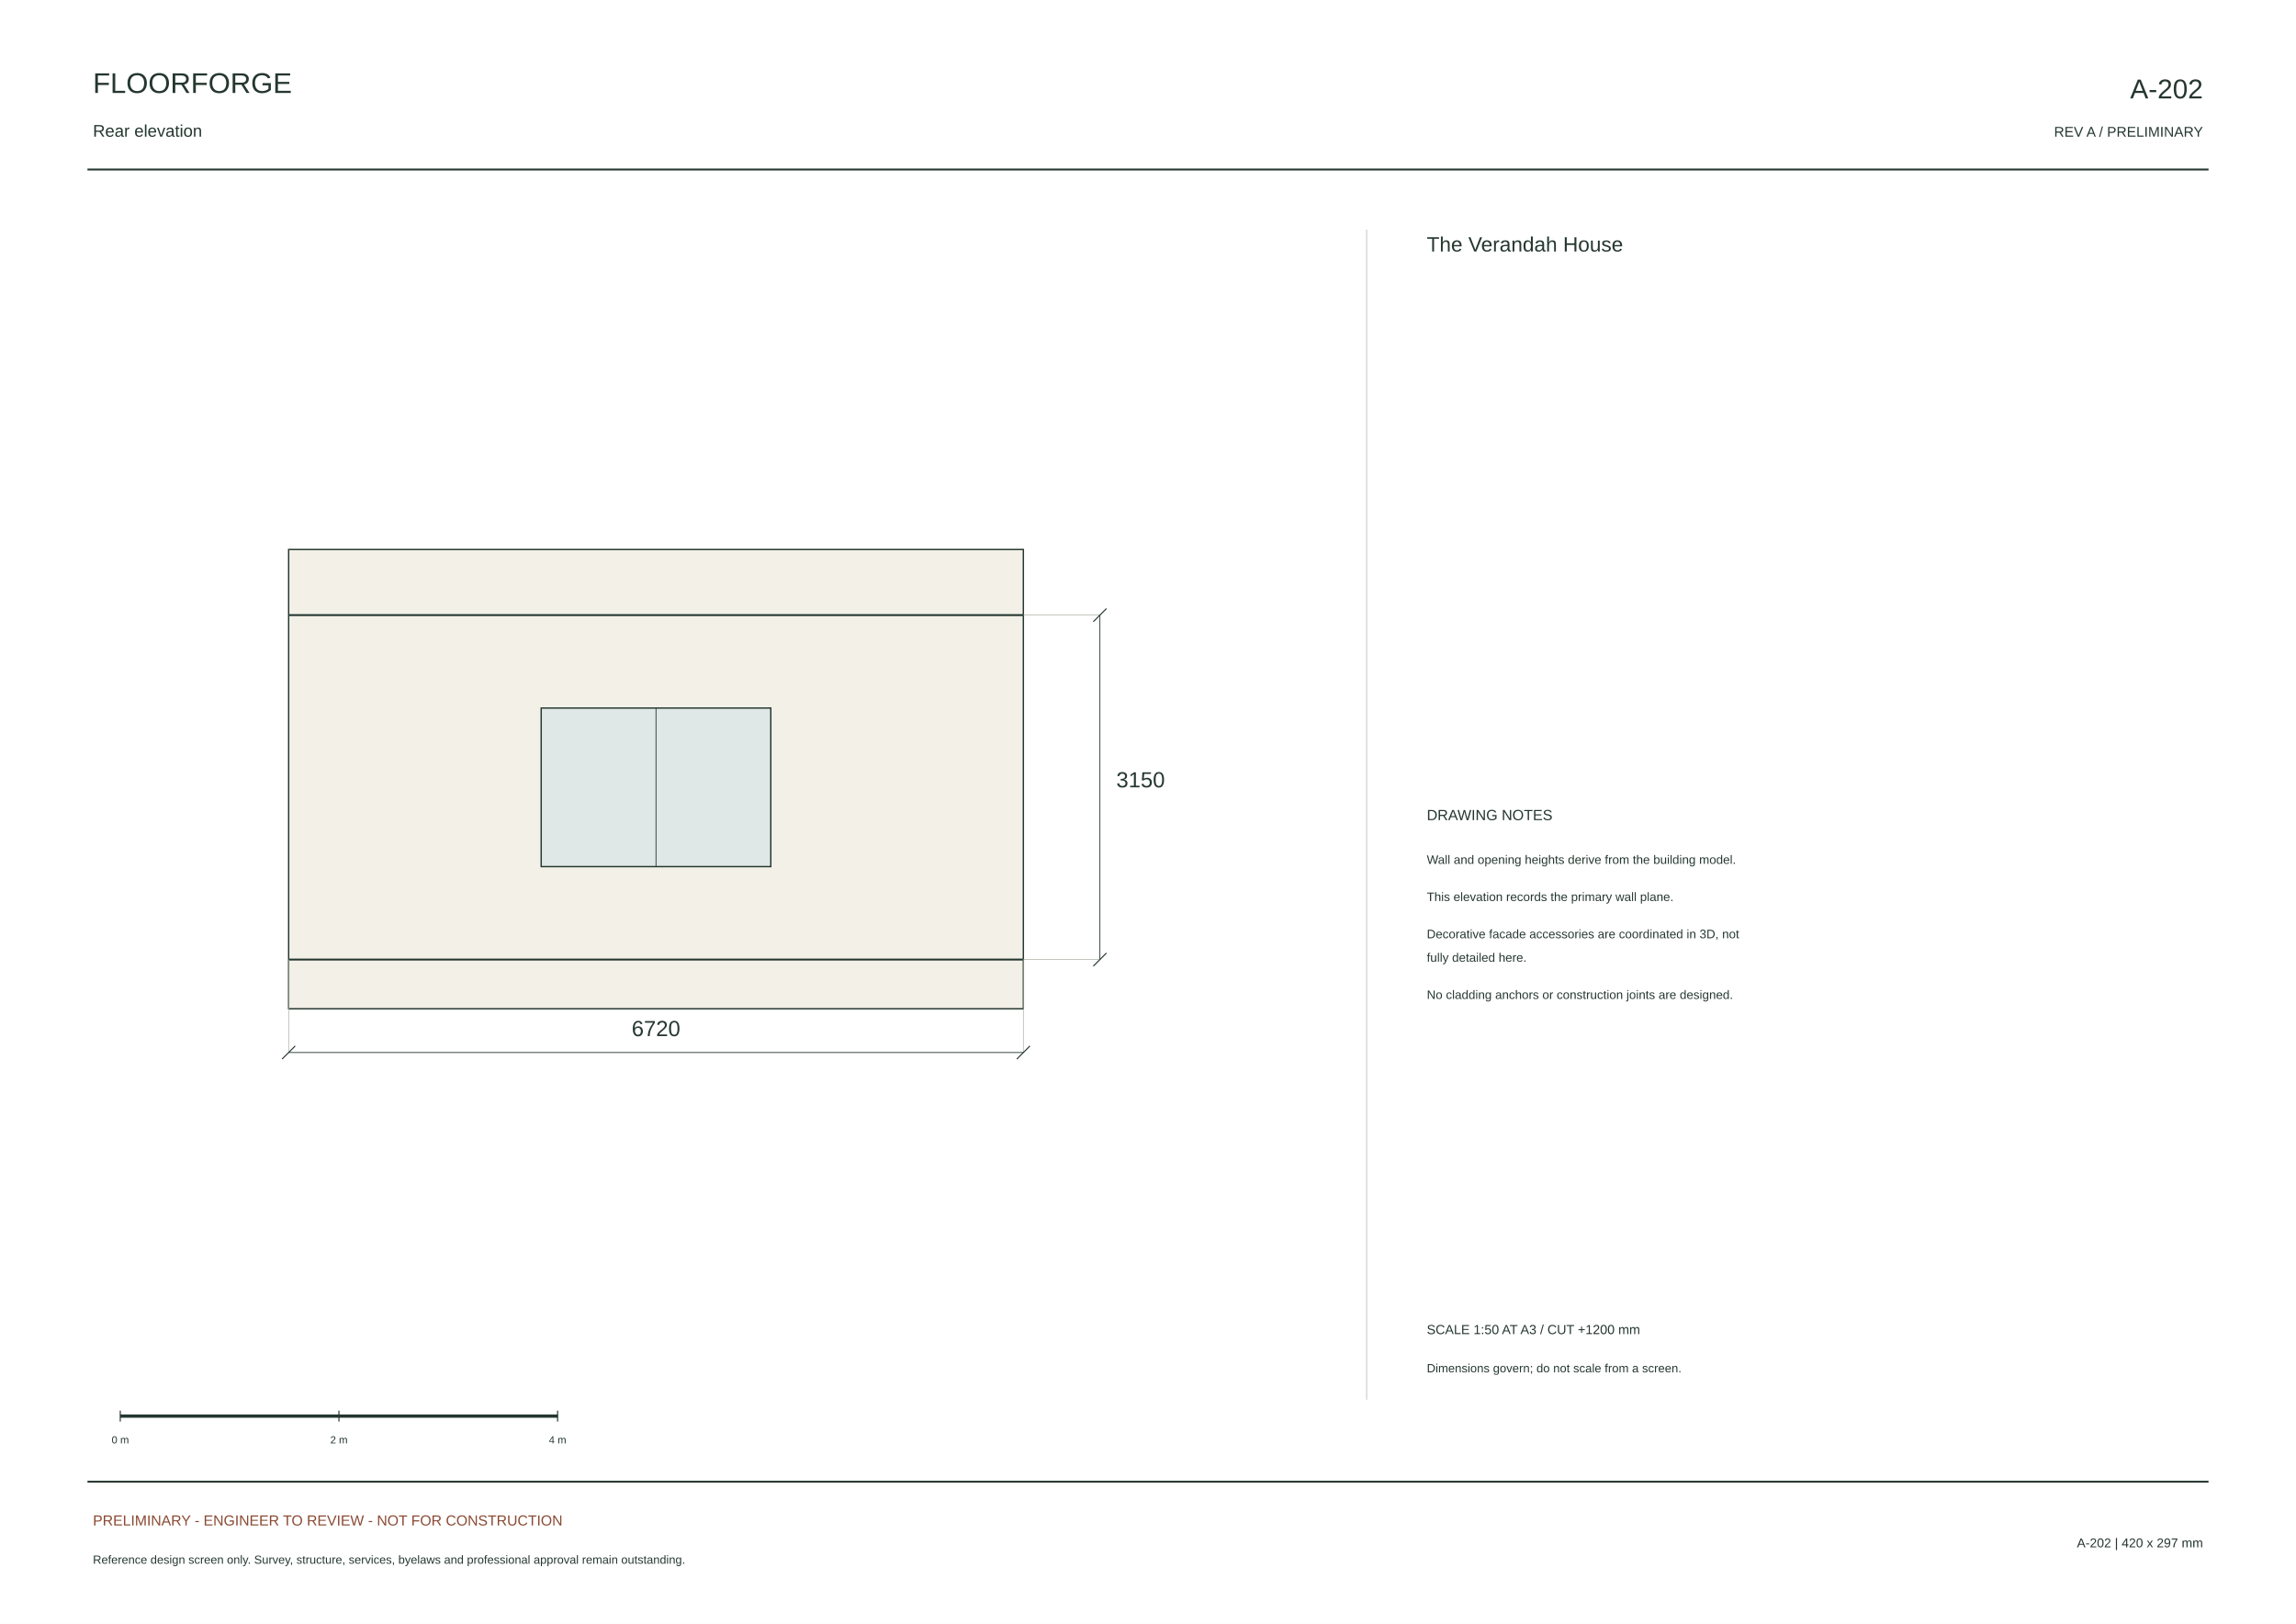
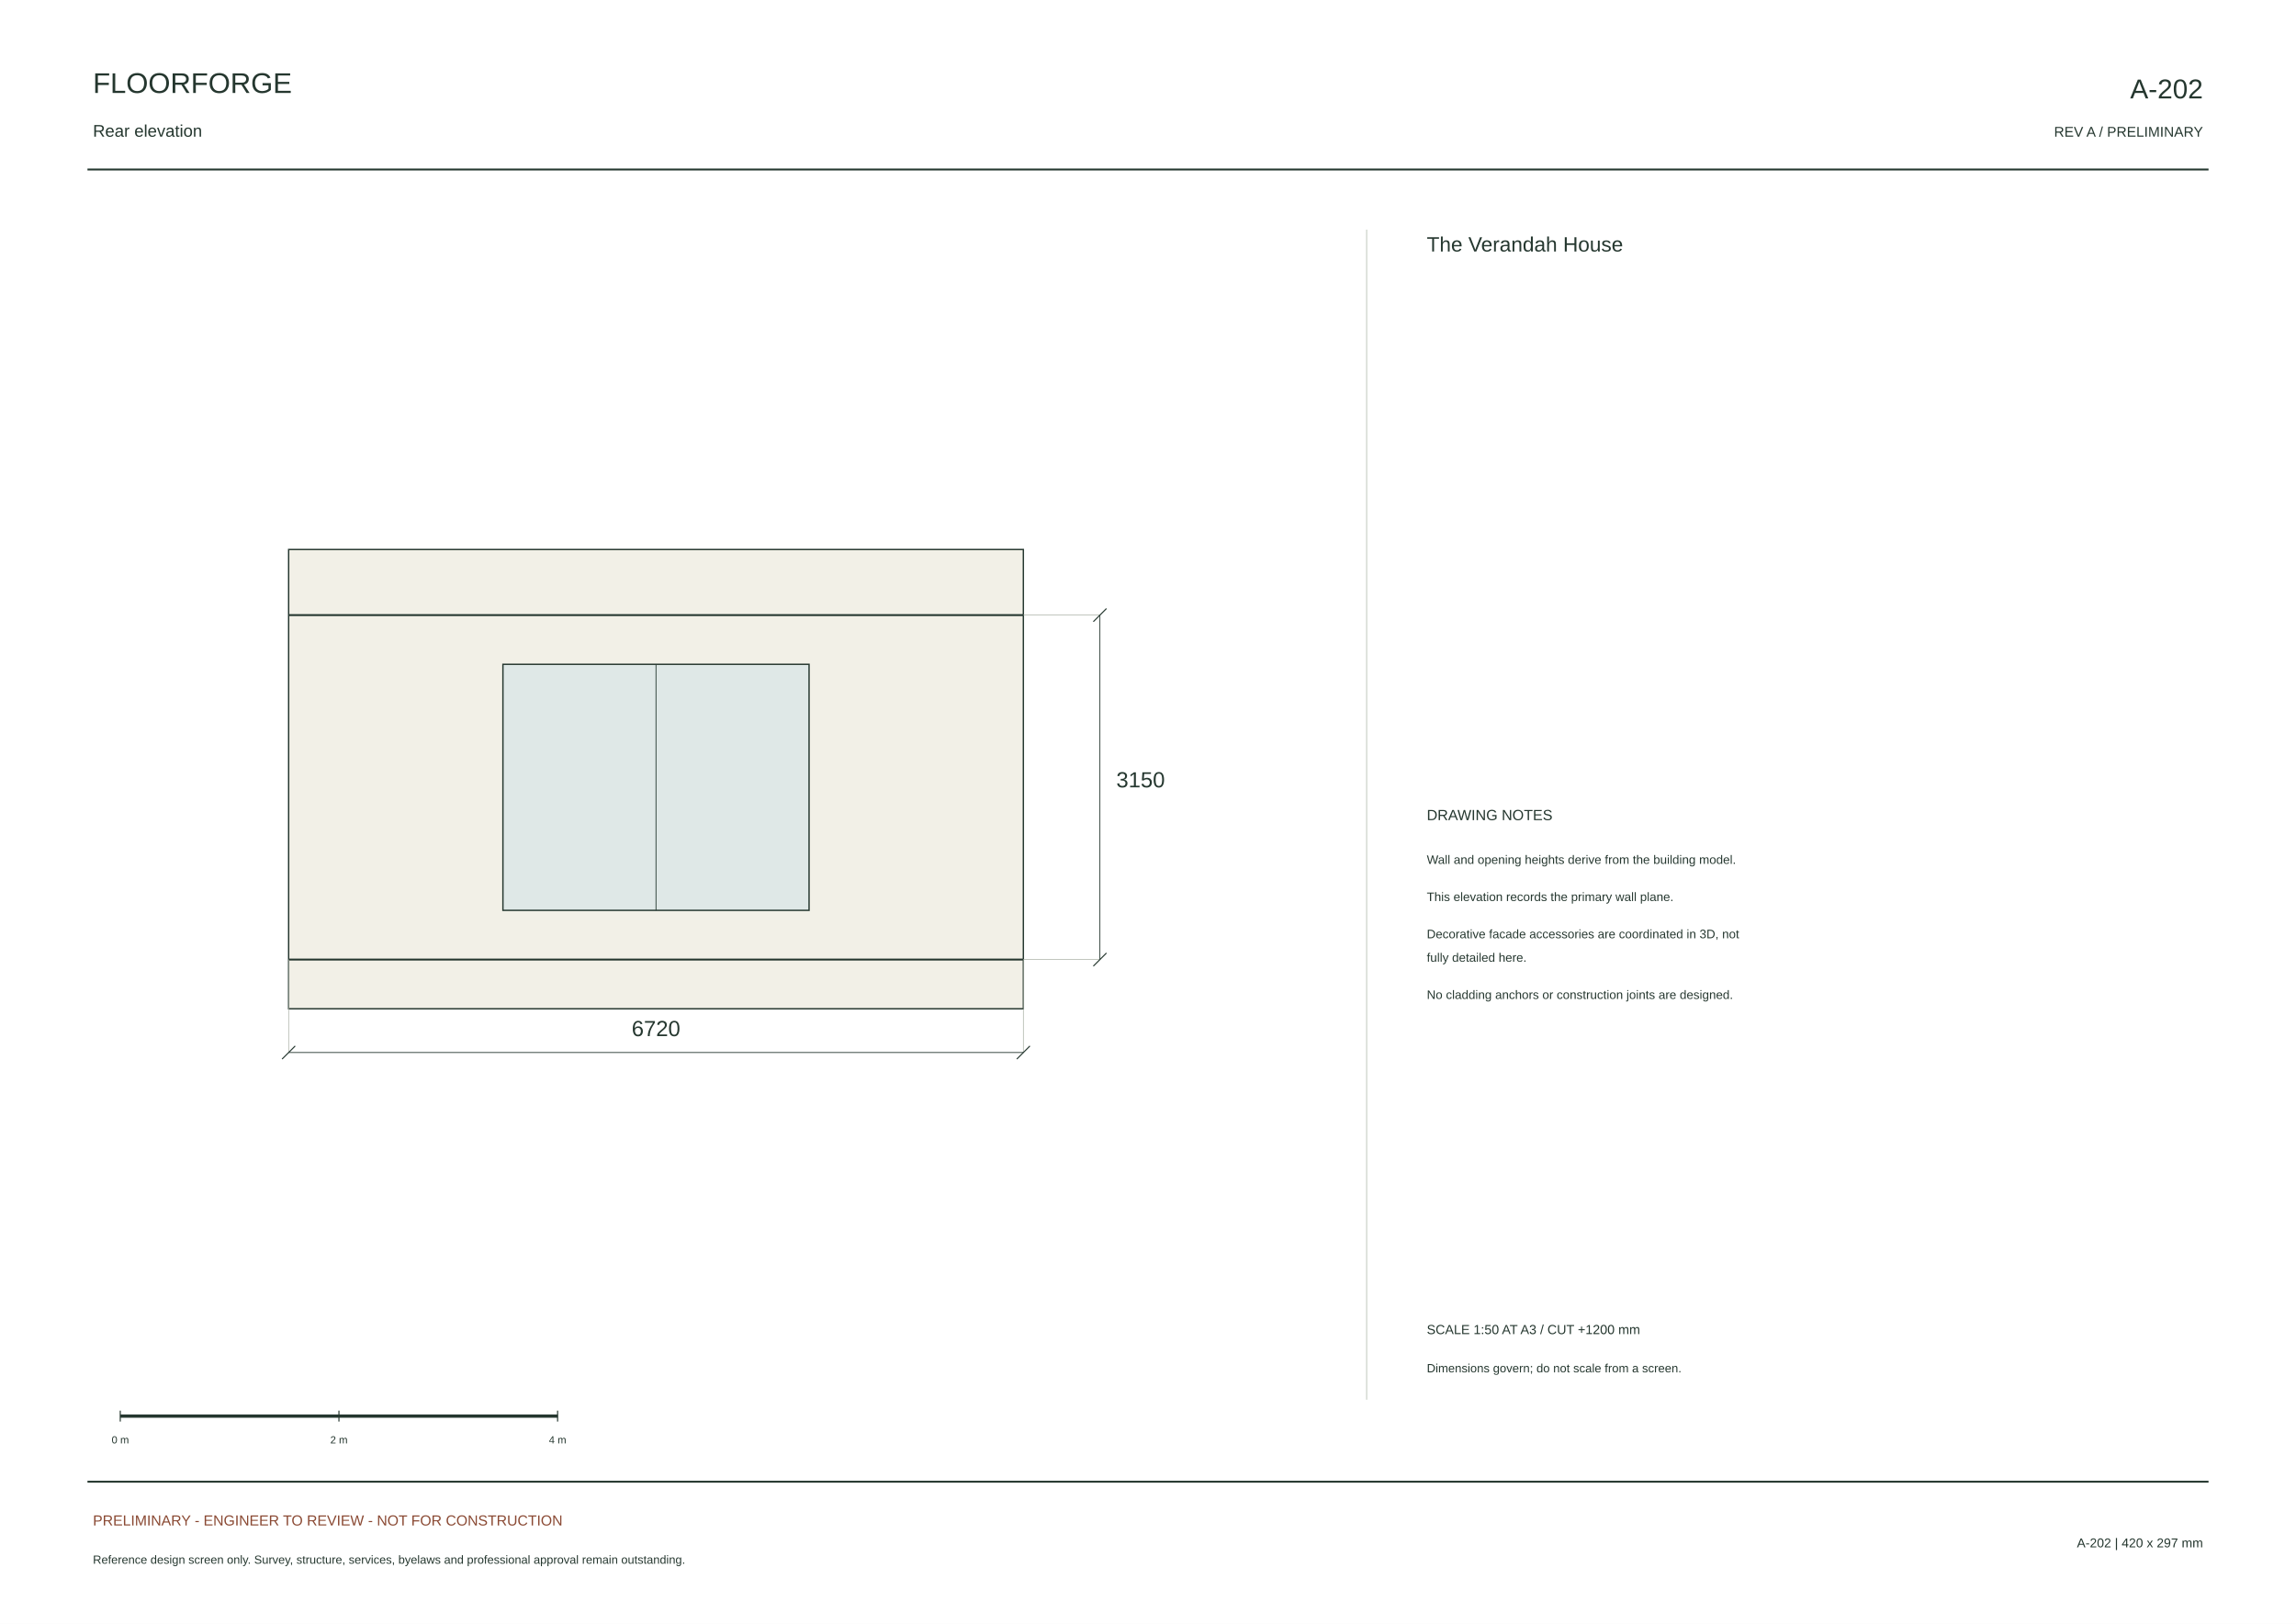
<svg xmlns="http://www.w3.org/2000/svg" width="420mm" height="297mm" viewBox="0 0 420 297">
  <rect width="420" height="297" fill="white" />
  <g font-family="Arial,Helvetica,sans-serif">
    <path d="M 16 31 H 404 M 16 271 H 404" stroke="#25372f" stroke-width=".35" />
    <text x="17" y="17" fill="#25372f" font-size="5.2" text-anchor="start">FLOORFORGE</text>
    <text x="17" y="25" fill="#25372f" font-size="3.1" text-anchor="start">Rear elevation</text>
    <text x="403" y="18" fill="#25372f" font-size="5" text-anchor="end">A-202</text>
    <text x="403" y="25" fill="#25372f" font-size="2.6" text-anchor="end">REV A / PRELIMINARY</text>
    <polygon points="52.8,184.5 187.2,184.5 187.2,100.5 52.8,100.5" fill="#f2f0e7" stroke="#25372f" stroke-width="0.25" />
    <path d="M 52.8 175.5 L 187.2 175.5" fill="none" stroke="#25372f" stroke-width="0.35" />
    <path d="M 52.8 112.5 L 187.2 112.5" fill="none" stroke="#25372f" stroke-width="0.35" />
-     <polygon points="99,158.5 141,158.5 141,129.5 99,129.5" fill="#dfe8e7" stroke="#25372f" stroke-width="0.25" />
-     <path d="M 120 158.5 L 120 129.5" fill="none" stroke="#25372f" stroke-width="0.15" />
+     <polygon points="92,166.5 148,166.5 148,121.5 92,121.5" fill="#dfe8e7" stroke="#25372f" stroke-width="0.25" />
+     <path d="M 120 166.5 L 120 121.5" fill="none" stroke="#25372f" stroke-width="0.15" />
    <path d="M 52.8 175.5 L 52.8 192.5" fill="none" stroke="#a8afa4" stroke-width="0.12" />
    <path d="M 187.2 175.5 L 187.2 192.5" fill="none" stroke="#a8afa4" stroke-width="0.12" />
    <path d="M 52.8 192.5 L 187.2 192.5" fill="none" stroke="#25372f" stroke-width="0.15" />
    <path d="M 51.6 193.7 L 54 191.3" fill="none" stroke="#25372f" stroke-width="0.2" />
    <path d="M 186 193.7 L 188.4 191.3" fill="none" stroke="#25372f" stroke-width="0.2" />
    <text x="120" y="189.5" fill="#25372f" font-size="4.0" text-anchor="middle">6720</text>
    <path d="M 187.2 175.5 L 201.2 175.5" fill="none" stroke="#a8afa4" stroke-width="0.12" />
    <path d="M 187.2 112.5 L 201.2 112.5" fill="none" stroke="#a8afa4" stroke-width="0.12" />
    <path d="M 201.2 175.5 L 201.2 112.5" fill="none" stroke="#25372f" stroke-width="0.15" />
    <path d="M 200 176.7 L 202.4 174.3" fill="none" stroke="#25372f" stroke-width="0.2" />
    <path d="M 200 113.7 L 202.4 111.3" fill="none" stroke="#25372f" stroke-width="0.2" />
    <text x="204.2" y="144" fill="#25372f" font-size="4.0" text-anchor="start">3150</text>
    <path d="M 250 42 V 256" stroke="#c9d0c7" stroke-width=".2" />
    <text x="261" y="46" fill="#25372f" font-size="3.8" text-anchor="start">The Verandah House</text>
    <text x="261" y="150" fill="#25372f" font-size="2.7" text-anchor="start">DRAWING NOTES</text>
    <text x="261" y="158" fill="#25372f" font-size="2.25" text-anchor="start">Wall and opening heights derive from the building model.</text>
    <text x="261" y="164.8" fill="#25372f" font-size="2.25" text-anchor="start">This elevation records the primary wall plane.</text>
    <text x="261" y="171.6" fill="#25372f" font-size="2.25" text-anchor="start">Decorative facade accessories are coordinated in 3D, not</text>
    <text x="261" y="175.9" fill="#25372f" font-size="2.25" text-anchor="start">fully detailed here.</text>
    <text x="261" y="182.7" fill="#25372f" font-size="2.25" text-anchor="start">No cladding anchors or construction joints are designed.</text>
    <text x="261" y="244" fill="#25372f" font-size="2.4" text-anchor="start">SCALE 1:50 AT A3 / CUT +1200 mm</text>
    <text x="261" y="251" fill="#25372f" font-size="2.2" text-anchor="start">Dimensions govern; do not scale from a screen.</text>
    <path d="M 22 259 H 102.0" stroke="#25372f" stroke-width=".6" />
    <path d="M 22.0 258 V 260" stroke="#25372f" stroke-width=".2" />
    <text x="22" y="264" fill="#25372f" font-size="1.9" text-anchor="middle">0 m</text>
    <path d="M 62.0 258 V 260" stroke="#25372f" stroke-width=".2" />
    <text x="62" y="264" fill="#25372f" font-size="1.9" text-anchor="middle">2 m</text>
    <path d="M 102.0 258 V 260" stroke="#25372f" stroke-width=".2" />
    <text x="102" y="264" fill="#25372f" font-size="1.9" text-anchor="middle">4 m</text>
    <text x="17" y="279" fill="#8a4933" font-size="2.65" text-anchor="start">PRELIMINARY - ENGINEER TO REVIEW - NOT FOR CONSTRUCTION</text>
    <text x="17" y="286" fill="#25372f" font-size="2.15" text-anchor="start">Reference design screen only. Survey, structure, services, byelaws and professional approval remain outstanding.</text>
    <text x="403" y="283" fill="#25372f" font-size="2.35" text-anchor="end">A-202  |  420 x 297 mm</text>
  </g>
</svg>
